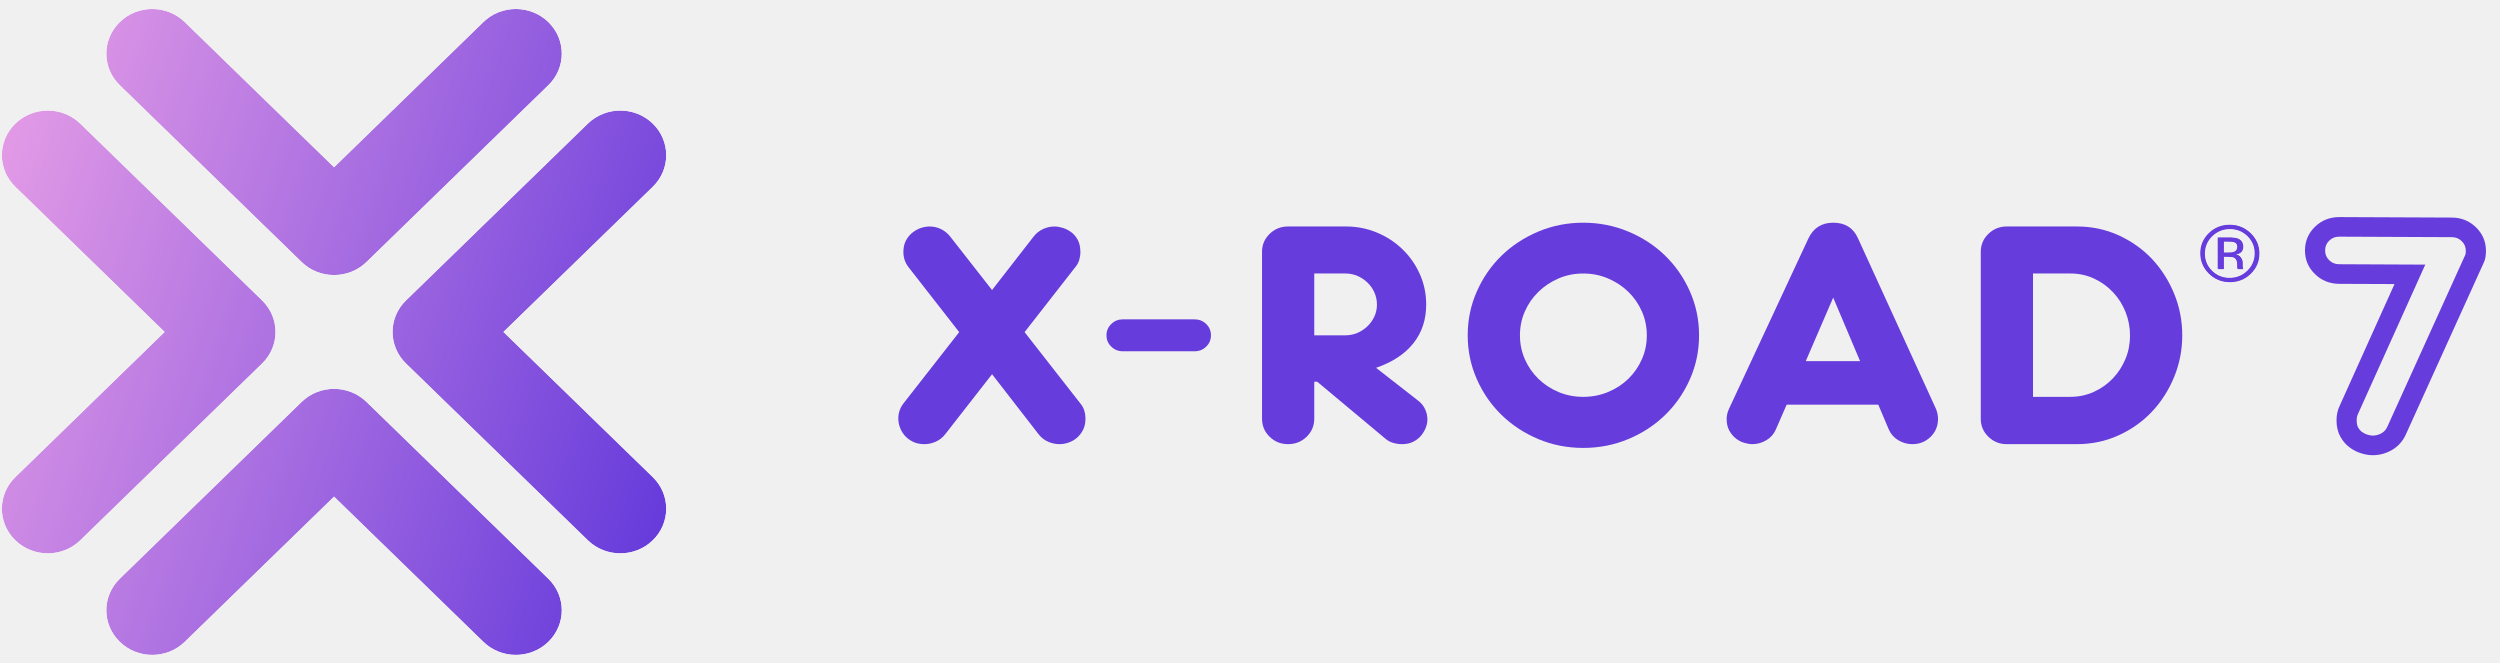
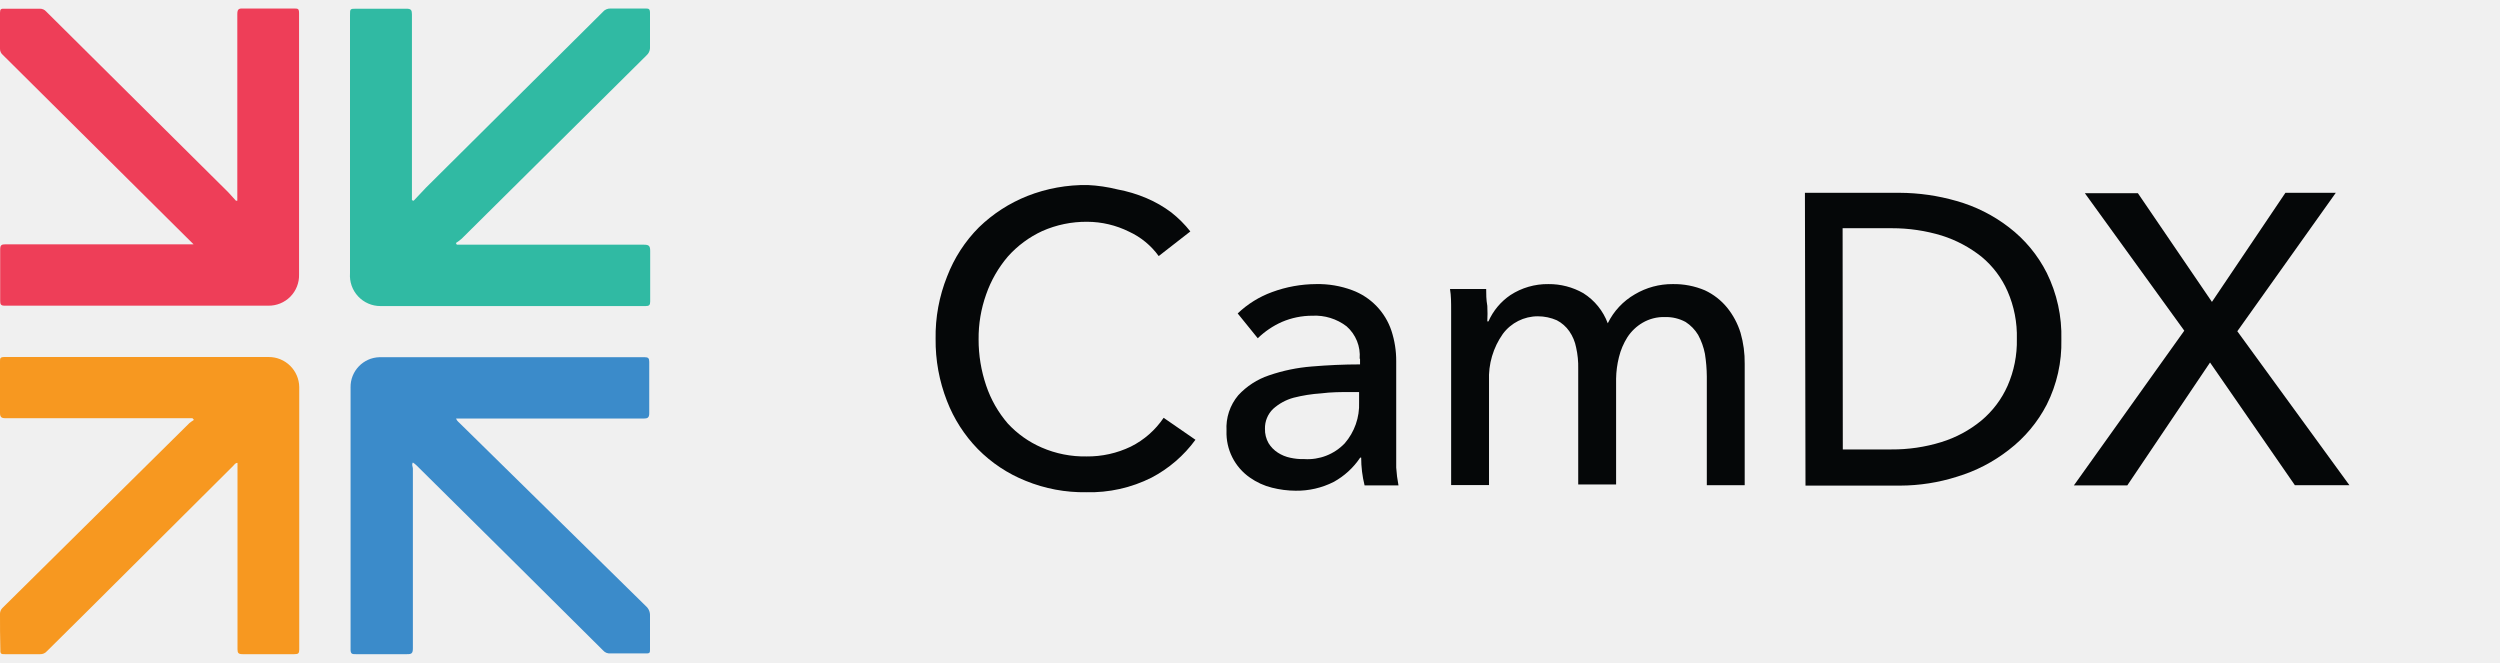
- <svg xmlns="http://www.w3.org/2000/svg" width="132" height="35" viewBox="0 0 132 35" fill="none">
-   <path fill-rule="evenodd" clip-rule="evenodd" d="M118.04 12.818C117.964 12.777 117.843 12.757 117.677 12.757H117.421V13.355H117.692C117.819 13.355 117.914 13.343 117.977 13.318C118.094 13.273 118.153 13.187 118.153 13.06C118.153 12.94 118.115 12.859 118.04 12.818ZM117.717 12.558C117.927 12.558 118.082 12.578 118.18 12.617C118.356 12.688 118.444 12.828 118.444 13.036C118.444 13.184 118.388 13.292 118.278 13.362C118.219 13.399 118.137 13.426 118.032 13.442C118.165 13.463 118.262 13.516 118.324 13.604C118.385 13.691 118.416 13.777 118.416 13.86V13.981C118.416 14.019 118.418 14.06 118.421 14.104C118.424 14.147 118.428 14.176 118.435 14.189L118.446 14.21H118.165C118.164 14.205 118.163 14.199 118.161 14.194C118.16 14.188 118.158 14.182 118.157 14.175L118.151 14.122V13.991C118.151 13.8 118.097 13.675 117.99 13.614C117.927 13.578 117.816 13.56 117.657 13.56H117.421V14.21H117.122V12.558H117.717ZM116.805 12.474C116.547 12.727 116.418 13.032 116.418 13.39C116.418 13.751 116.546 14.058 116.803 14.312C117.062 14.567 117.376 14.693 117.746 14.693C118.115 14.693 118.43 14.567 118.688 14.312C118.947 14.058 119.076 13.751 119.076 13.39C119.076 13.032 118.947 12.727 118.688 12.474C118.428 12.22 118.114 12.093 117.746 12.093C117.379 12.093 117.066 12.22 116.805 12.474ZM118.842 14.456C118.54 14.751 118.175 14.898 117.746 14.898C117.317 14.898 116.952 14.751 116.652 14.456C116.352 14.162 116.202 13.806 116.202 13.388C116.202 12.974 116.354 12.62 116.656 12.326C116.957 12.034 117.32 11.887 117.746 11.887C118.175 11.887 118.54 12.034 118.842 12.326C119.144 12.619 119.296 12.973 119.296 13.388C119.296 13.805 119.144 14.161 118.842 14.456Z" fill="#663CDC" />
-   <path fill-rule="evenodd" clip-rule="evenodd" d="M47.967 14.103C47.788 13.868 47.699 13.602 47.699 13.306C47.699 13.072 47.743 12.87 47.833 12.702C47.922 12.533 48.038 12.392 48.18 12.28C48.322 12.168 48.471 12.086 48.629 12.035C48.786 11.984 48.939 11.959 49.086 11.959C49.296 11.959 49.496 12.004 49.685 12.096C49.873 12.188 50.038 12.321 50.174 12.495L52.38 15.314L54.571 12.495C54.707 12.321 54.873 12.188 55.068 12.096C55.262 12.004 55.464 11.959 55.674 11.959C55.8 11.959 55.942 11.981 56.1 12.027C56.257 12.073 56.407 12.147 56.549 12.25C56.691 12.351 56.809 12.489 56.904 12.663C56.998 12.837 57.045 13.052 57.045 13.306C57.045 13.45 57.024 13.59 56.983 13.728C56.94 13.866 56.873 13.991 56.778 14.103L54.098 17.536L57.045 21.305C57.14 21.418 57.208 21.544 57.25 21.681C57.293 21.819 57.313 21.959 57.313 22.102C57.313 22.328 57.271 22.524 57.187 22.692C57.103 22.861 56.995 23.002 56.864 23.114C56.733 23.227 56.586 23.31 56.423 23.367C56.26 23.423 56.1 23.451 55.942 23.451C55.731 23.451 55.53 23.407 55.335 23.32C55.141 23.234 54.976 23.104 54.839 22.93L52.38 19.758L49.905 22.93C49.769 23.104 49.603 23.234 49.409 23.32C49.215 23.407 49.013 23.451 48.803 23.451C48.571 23.451 48.369 23.407 48.195 23.32C48.022 23.234 47.88 23.126 47.77 22.999C47.659 22.871 47.576 22.728 47.517 22.57C47.46 22.412 47.431 22.256 47.431 22.102C47.431 21.806 47.52 21.541 47.699 21.305L50.646 17.536L47.967 14.103Z" fill="#663CDC" />
-   <path fill-rule="evenodd" clip-rule="evenodd" d="M59.289 18.548C59.048 18.548 58.843 18.466 58.675 18.302C58.507 18.139 58.423 17.94 58.423 17.704C58.423 17.47 58.507 17.271 58.675 17.107C58.843 16.944 59.048 16.862 59.289 16.862H63.071C63.314 16.862 63.519 16.944 63.687 17.107C63.855 17.271 63.939 17.47 63.939 17.704C63.939 17.94 63.855 18.139 63.687 18.302C63.519 18.466 63.314 18.548 63.071 18.548H59.289Z" fill="#663CDC" />
-   <path fill-rule="evenodd" clip-rule="evenodd" d="M69.393 14.44V17.705H71.032C71.263 17.705 71.478 17.661 71.679 17.575C71.878 17.488 72.054 17.37 72.206 17.222C72.359 17.074 72.48 16.902 72.569 16.709C72.658 16.515 72.703 16.305 72.703 16.081C72.703 15.856 72.658 15.643 72.569 15.444C72.48 15.245 72.359 15.071 72.206 14.924C72.054 14.776 71.878 14.658 71.679 14.572C71.478 14.484 71.263 14.44 71.032 14.44H69.393ZM74.894 21.167C75.051 21.29 75.169 21.438 75.248 21.612C75.327 21.786 75.367 21.965 75.367 22.149C75.367 22.291 75.338 22.437 75.28 22.585C75.222 22.734 75.138 22.874 75.028 23.007C74.918 23.139 74.778 23.246 74.61 23.328C74.442 23.41 74.248 23.451 74.027 23.451C73.87 23.451 73.712 23.428 73.554 23.382C73.397 23.336 73.254 23.257 73.129 23.145L69.551 20.157H69.393V22.103C69.393 22.481 69.259 22.799 68.991 23.06C68.723 23.321 68.395 23.451 68.006 23.451C67.628 23.451 67.305 23.321 67.037 23.06C66.769 22.799 66.635 22.481 66.635 22.103V13.292C66.635 12.924 66.769 12.61 67.037 12.349C67.305 12.088 67.628 11.958 68.006 11.958H71.064C71.642 11.958 72.188 12.065 72.703 12.28C73.217 12.494 73.67 12.791 74.058 13.169C74.447 13.547 74.752 13.986 74.973 14.486C75.194 14.987 75.303 15.519 75.303 16.081C75.303 16.877 75.078 17.559 74.626 18.125C74.174 18.693 73.517 19.125 72.656 19.421L74.894 21.167Z" fill="#663CDC" />
-   <path fill-rule="evenodd" clip-rule="evenodd" d="M80.513 18.969C80.687 19.363 80.925 19.707 81.23 20.004C81.535 20.3 81.889 20.532 82.294 20.701C82.698 20.869 83.132 20.954 83.594 20.954C84.057 20.954 84.493 20.869 84.902 20.701C85.312 20.532 85.669 20.3 85.975 20.004C86.278 19.707 86.518 19.363 86.691 18.969C86.865 18.576 86.952 18.155 86.952 17.704C86.952 17.256 86.865 16.833 86.691 16.441C86.518 16.048 86.278 15.703 85.975 15.407C85.669 15.11 85.312 14.875 84.902 14.701C84.493 14.527 84.057 14.441 83.594 14.441C83.132 14.441 82.698 14.527 82.294 14.701C81.889 14.875 81.535 15.11 81.23 15.407C80.925 15.703 80.687 16.048 80.513 16.441C80.34 16.833 80.253 17.256 80.253 17.704C80.253 18.155 80.34 18.576 80.513 18.969ZM81.222 23.183C80.482 22.871 79.835 22.447 79.283 21.911C78.731 21.374 78.296 20.744 77.976 20.019C77.655 19.294 77.495 18.522 77.495 17.704C77.495 16.887 77.655 16.116 77.976 15.391C78.296 14.665 78.731 14.035 79.283 13.498C79.835 12.962 80.482 12.539 81.222 12.227C81.963 11.915 82.754 11.759 83.594 11.759C84.435 11.759 85.228 11.915 85.975 12.227C86.721 12.539 87.37 12.962 87.92 13.498C88.472 14.035 88.908 14.665 89.229 15.391C89.55 16.116 89.71 16.887 89.71 17.704C89.71 18.522 89.55 19.294 89.229 20.019C88.908 20.744 88.472 21.374 87.92 21.911C87.37 22.447 86.721 22.871 85.975 23.183C85.228 23.495 84.435 23.65 83.594 23.65C82.754 23.65 81.963 23.495 81.222 23.183Z" fill="#663CDC" />
-   <path fill-rule="evenodd" clip-rule="evenodd" d="M95.344 19.068H98.212L96.793 15.713L95.344 19.068ZM99.174 21.367H94.335L93.768 22.67C93.663 22.914 93.495 23.107 93.263 23.244C93.032 23.382 92.785 23.451 92.522 23.451C92.397 23.451 92.254 23.428 92.097 23.382C91.939 23.336 91.792 23.259 91.656 23.152C91.519 23.045 91.404 22.907 91.309 22.739C91.215 22.57 91.167 22.362 91.167 22.118C91.167 21.944 91.209 21.766 91.293 21.582L95.486 12.586C95.749 12.035 96.185 11.759 96.793 11.759C97.424 11.759 97.861 12.035 98.103 12.586L102.216 21.582C102.289 21.755 102.327 21.934 102.327 22.117C102.327 22.496 102.194 22.812 101.932 23.068C101.669 23.324 101.349 23.451 100.971 23.451C100.708 23.451 100.461 23.382 100.229 23.244C99.999 23.107 99.831 22.914 99.726 22.67L99.174 21.367Z" fill="#663CDC" />
-   <path fill-rule="evenodd" clip-rule="evenodd" d="M107.343 14.44V20.953H109.313C109.754 20.953 110.166 20.867 110.55 20.693C110.934 20.519 111.267 20.284 111.551 19.988C111.834 19.692 112.058 19.35 112.221 18.961C112.384 18.573 112.465 18.16 112.465 17.72C112.465 17.281 112.386 16.865 112.228 16.471C112.071 16.078 111.851 15.73 111.567 15.429C111.283 15.128 110.95 14.887 110.566 14.709C110.182 14.53 109.765 14.44 109.313 14.44H107.343ZM104.986 23.06C104.719 22.799 104.585 22.485 104.585 22.118V13.292C104.585 12.924 104.719 12.61 104.986 12.349C105.255 12.088 105.577 11.958 105.956 11.958H109.659C110.448 11.958 111.183 12.114 111.866 12.425C112.549 12.738 113.138 13.156 113.632 13.681C114.125 14.209 114.514 14.819 114.798 15.513C115.082 16.208 115.223 16.939 115.223 17.705C115.223 18.471 115.082 19.201 114.798 19.896C114.514 20.59 114.125 21.201 113.632 21.727C113.138 22.254 112.549 22.672 111.866 22.984C111.183 23.295 110.448 23.451 109.659 23.451H105.956C105.577 23.451 105.255 23.321 104.986 23.06Z" fill="#663CDC" />
-   <path fill-rule="evenodd" clip-rule="evenodd" d="M118.012 12.797C117.937 12.757 117.816 12.736 117.65 12.736H117.394V13.334H117.665C117.792 13.334 117.887 13.322 117.95 13.298C118.067 13.253 118.126 13.166 118.126 13.039C118.126 12.919 118.088 12.839 118.012 12.797ZM117.689 12.537C117.9 12.537 118.054 12.557 118.153 12.597C118.329 12.668 118.416 12.808 118.416 13.015C118.416 13.163 118.361 13.272 118.251 13.341C118.192 13.378 118.11 13.405 118.005 13.421C118.138 13.442 118.235 13.496 118.296 13.583C118.358 13.67 118.389 13.755 118.389 13.839V13.96C118.389 13.998 118.39 14.039 118.393 14.083C118.396 14.126 118.401 14.155 118.408 14.168L118.418 14.189H118.138C118.137 14.184 118.135 14.178 118.134 14.173C118.132 14.167 118.131 14.161 118.129 14.154L118.123 14.101V13.97C118.123 13.78 118.07 13.654 117.963 13.593C117.9 13.557 117.789 13.539 117.63 13.539H117.394V14.189H117.095V12.537H117.689ZM116.779 12.453C116.52 12.707 116.391 13.011 116.391 13.37C116.391 13.73 116.52 14.037 116.776 14.291C117.035 14.545 117.349 14.672 117.719 14.672C118.088 14.672 118.402 14.545 118.661 14.291C118.919 14.037 119.048 13.73 119.048 13.37C119.048 13.011 118.919 12.707 118.661 12.453C118.401 12.199 118.087 12.072 117.719 12.072C117.352 12.072 117.039 12.199 116.779 12.453ZM118.814 14.435C118.513 14.73 118.147 14.877 117.719 14.877C117.29 14.877 116.925 14.73 116.625 14.435C116.326 14.141 116.176 13.785 116.176 13.367C116.176 12.953 116.327 12.6 116.629 12.305C116.93 12.014 117.293 11.867 117.719 11.867C118.147 11.867 118.513 12.014 118.814 12.305C119.117 12.598 119.268 12.952 119.268 13.367C119.268 13.784 119.117 14.14 118.814 14.435Z" fill="#663CDC" />
-   <path fill-rule="evenodd" clip-rule="evenodd" d="M129.449 12.522C129.666 12.523 129.835 12.591 129.981 12.734C130.128 12.879 130.196 13.043 130.195 13.253C130.195 13.309 130.191 13.363 130.184 13.411C130.183 13.415 130.179 13.438 130.149 13.496L126.053 22.528C125.98 22.686 125.883 22.797 125.745 22.874C125.599 22.958 125.447 22.998 125.273 23C125.2 22.999 125.104 22.983 124.998 22.951C124.899 22.922 124.804 22.873 124.712 22.806C124.633 22.749 124.565 22.669 124.508 22.566C124.457 22.474 124.432 22.348 124.433 22.191C124.433 22.061 124.454 21.955 124.501 21.859L128.054 13.972L123.513 13.951C123.296 13.951 123.126 13.883 122.98 13.739C122.834 13.596 122.766 13.431 122.767 13.22C122.768 13.01 122.837 12.846 122.986 12.703C123.133 12.561 123.301 12.496 123.515 12.496L129.449 12.522ZM130.737 12.007C130.388 11.664 129.956 11.49 129.454 11.488L123.515 11.462C123.016 11.462 122.585 11.632 122.236 11.969C121.885 12.307 121.705 12.727 121.703 13.216C121.701 13.706 121.876 14.127 122.225 14.467C122.572 14.809 123.004 14.983 123.508 14.987L126.43 14.999L123.533 21.43C123.425 21.651 123.37 21.906 123.368 22.187C123.367 22.519 123.435 22.812 123.571 23.057C123.702 23.293 123.871 23.488 124.075 23.635C124.265 23.773 124.471 23.876 124.688 23.94C124.894 24.002 125.089 24.034 125.268 24.035H125.277C125.632 24.035 125.971 23.945 126.282 23.768C126.611 23.58 126.861 23.305 127.025 22.948L131.109 13.942C131.175 13.813 131.217 13.685 131.236 13.562C131.251 13.466 131.258 13.365 131.259 13.258C131.261 12.769 131.086 12.349 130.737 12.007Z" fill="#663CDC" />
-   <mask id="mask0" mask-type="alpha" maskUnits="userSpaceOnUse" x="0" y="0" width="36" height="35">
-     <path fill-rule="evenodd" clip-rule="evenodd" d="M25.522 1.165L17.638 8.831L9.754 1.165C8.807 0.245 7.272 0.245 6.325 1.165C5.378 2.087 5.378 3.579 6.325 4.5L15.92 13.829L15.923 13.832C16.396 14.293 17.017 14.523 17.637 14.523C18.258 14.523 18.879 14.293 19.352 13.832L28.952 4.5C29.898 3.579 29.898 2.087 28.952 1.165C28.478 0.705 27.857 0.475 27.236 0.475C26.616 0.475 25.995 0.705 25.522 1.165ZM31.038 6.527L21.442 15.858C21.441 15.858 21.439 15.859 21.438 15.86C20.491 16.781 20.491 18.273 21.438 19.194L31.038 28.527C31.511 28.987 32.132 29.217 32.752 29.217C33.373 29.217 33.993 28.987 34.467 28.527C35.413 27.605 35.413 26.113 34.467 25.192L26.582 17.527L34.467 9.862C35.413 8.942 35.413 7.449 34.467 6.527C33.993 6.068 33.373 5.837 32.752 5.837C32.132 5.837 31.511 6.068 31.038 6.527ZM0.809 6.528C-0.138 7.449 -0.138 8.942 0.809 9.862L8.693 17.527L0.809 25.193C-0.138 26.113 -0.138 27.606 0.809 28.527C1.282 28.987 1.903 29.217 2.523 29.217C3.144 29.217 3.765 28.987 4.238 28.527L13.835 19.197C13.835 19.197 13.836 19.195 13.837 19.195C14.784 18.274 14.784 16.782 13.837 15.86L4.238 6.528C3.765 6.068 3.144 5.838 2.524 5.838C1.903 5.838 1.283 6.068 0.809 6.528ZM15.924 21.223L6.325 30.555C5.378 31.476 5.378 32.968 6.325 33.889C6.798 34.349 7.419 34.579 8.039 34.579C8.66 34.579 9.28 34.349 9.754 33.889L17.638 26.223L25.522 33.889C25.995 34.349 26.616 34.579 27.236 34.579C27.858 34.579 28.477 34.349 28.951 33.889C29.898 32.968 29.898 31.476 28.951 30.555L19.355 21.225C19.354 21.224 19.354 21.224 19.352 21.223C18.879 20.762 18.259 20.532 17.638 20.532C17.017 20.532 16.397 20.762 15.924 21.223Z" fill="white" />
-   </mask>
-   <g mask="url(#mask0)">
-     <path fill-rule="evenodd" clip-rule="evenodd" d="M25.522 1.165L17.638 8.831L9.754 1.165C8.807 0.245 7.272 0.245 6.325 1.165C5.378 2.087 5.378 3.579 6.325 4.5L15.92 13.829L15.923 13.832C16.396 14.293 17.017 14.523 17.637 14.523C18.258 14.523 18.879 14.293 19.352 13.832L28.952 4.5C29.898 3.579 29.898 2.087 28.952 1.165C28.478 0.705 27.857 0.475 27.236 0.475C26.616 0.475 25.995 0.705 25.522 1.165ZM31.038 6.527L21.442 15.858C21.441 15.858 21.439 15.859 21.438 15.86C20.491 16.781 20.491 18.273 21.438 19.194L31.038 28.527C31.511 28.987 32.132 29.217 32.752 29.217C33.373 29.217 33.993 28.987 34.467 28.527C35.413 27.605 35.413 26.113 34.467 25.192L26.582 17.527L34.467 9.862C35.413 8.942 35.413 7.449 34.467 6.527C33.993 6.068 33.373 5.837 32.752 5.837C32.132 5.837 31.511 6.068 31.038 6.527ZM0.809 6.528C-0.138 7.449 -0.138 8.942 0.809 9.862L8.693 17.527L0.809 25.193C-0.138 26.113 -0.138 27.606 0.809 28.527C1.282 28.987 1.903 29.217 2.523 29.217C3.144 29.217 3.765 28.987 4.238 28.527L13.835 19.197C13.835 19.197 13.836 19.195 13.837 19.195C14.784 18.274 14.784 16.782 13.837 15.86L4.238 6.528C3.765 6.068 3.144 5.838 2.524 5.838C1.903 5.838 1.283 6.068 0.809 6.528ZM15.924 21.223L6.325 30.555C5.378 31.476 5.378 32.968 6.325 33.889C6.798 34.349 7.419 34.579 8.039 34.579C8.66 34.579 9.28 34.349 9.754 33.889L17.638 26.223L25.522 33.889C25.995 34.349 26.616 34.579 27.236 34.579C27.858 34.579 28.477 34.349 28.951 33.889C29.898 32.968 29.898 31.476 28.951 30.555L19.355 21.225C19.354 21.224 19.354 21.224 19.352 21.223C18.879 20.762 18.259 20.532 17.638 20.532C17.017 20.532 16.397 20.762 15.924 21.223Z" fill="url(#paint0_linear)" />
-   </g>
+ <svg xmlns="http://www.w3.org/2000/svg" id="Layer_1" data-name="Layer 1" viewBox="0 0 132 35">
  <defs>
-     <linearGradient id="paint0_linear" x1="-7.269" y1="29.866" x2="30.122" y2="42.361" gradientUnits="userSpaceOnUse">
-       <stop stop-color="#E29AE6" />
-       <stop offset="1" stop-color="#663BDB" />
-     </linearGradient>
+     <style>.cls-1{fill:#050708;}.cls-2{fill:#30baa3;}.cls-3{fill:#f79820;}.cls-4{fill:#ee3e58;}.cls-5{fill:#3b8bca;}</style>
  </defs>
+   <path class="cls-1" d="M63.12,23.22a6.76,6.76,0,0,1-2.32,2,7.26,7.26,0,0,1-3.45.77,8.11,8.11,0,0,1-3.19-.6,7.42,7.42,0,0,1-2.53-1.68A7.5,7.5,0,0,1,50,21.17a8.75,8.75,0,0,1-.6-3.28,8.48,8.48,0,0,1,.61-3.3A7.45,7.45,0,0,1,51.69,12a7.83,7.83,0,0,1,2.55-1.65,8.36,8.36,0,0,1,3.2-.58A8.09,8.09,0,0,1,59,10a7.3,7.3,0,0,1,1.53.46,6.2,6.2,0,0,1,1.32.76,6,6,0,0,1,1,1l-1.67,1.3a4,4,0,0,0-1.57-1.29,5,5,0,0,0-2.2-.52,5.73,5.73,0,0,0-2.38.49,5.55,5.55,0,0,0-1.81,1.34,6.23,6.23,0,0,0-1.15,2,6.88,6.88,0,0,0-.4,2.38,7.52,7.52,0,0,0,.4,2.44,6,6,0,0,0,1.14,2A5.31,5.31,0,0,0,55,23.63a5.67,5.67,0,0,0,2.37.47,5.26,5.26,0,0,0,2.34-.52,4.53,4.53,0,0,0,1.73-1.52Z" />
+   <path class="cls-1" d="M71.79,18.94a2.05,2.05,0,0,0-.69-1.71,2.74,2.74,0,0,0-1.81-.56,4.07,4.07,0,0,0-1.61.33,4.38,4.38,0,0,0-1.27.86l-1.06-1.31a5.21,5.21,0,0,1,1.82-1.13A6.8,6.8,0,0,1,69.49,15a5.13,5.13,0,0,1,1.9.32,3.44,3.44,0,0,1,2.08,2.15,5.08,5.08,0,0,1,.25,1.59v4.52c0,.35,0,.72,0,1.11a7.32,7.32,0,0,0,.12.94H72.05a6.1,6.1,0,0,1-.18-1.47h-.05a4,4,0,0,1-1.41,1.29,4.31,4.31,0,0,1-2,.46,5.22,5.22,0,0,1-1.25-.16A3.45,3.45,0,0,1,66,25.22a2.88,2.88,0,0,1-1.24-2.48,2.66,2.66,0,0,1,.62-1.87A3.89,3.89,0,0,1,67,19.82a9.17,9.17,0,0,1,2.27-.47c.83-.07,1.69-.11,2.54-.11v-.3ZM71.3,20.7c-.5,0-1,0-1.55.07A8,8,0,0,0,68.3,21a2.66,2.66,0,0,0-1.08.59,1.41,1.41,0,0,0-.43,1.05,1.46,1.46,0,0,0,.19.76,1.56,1.56,0,0,0,.49.5,1.92,1.92,0,0,0,.66.27,3,3,0,0,0,.74.07A2.71,2.71,0,0,0,71,23.41a3.12,3.12,0,0,0,.76-2.17V20.7Z" />
+   <path class="cls-1" d="M79.75,15.58a3.59,3.59,0,0,1,2-.58,3.65,3.65,0,0,1,1.85.48,3.19,3.19,0,0,1,1.29,1.59,3.58,3.58,0,0,1,1.43-1.53,3.86,3.86,0,0,1,2-.54,4.16,4.16,0,0,1,1.7.33,3.34,3.34,0,0,1,1.17.91,4,4,0,0,1,.71,1.33,5.64,5.64,0,0,1,.22,1.64v6.41h-2V19.88a8,8,0,0,0-.1-1.2,3.47,3.47,0,0,0-.36-1A2.1,2.1,0,0,0,89,17a2.17,2.17,0,0,0-1.09-.26,2.21,2.21,0,0,0-1.18.3,2.42,2.42,0,0,0-.8.76,3.53,3.53,0,0,0-.45,1.06A4.94,4.94,0,0,0,85.33,20v5.58h-2V19.47a4.63,4.63,0,0,0-.11-1.12,2.25,2.25,0,0,0-.36-.86,1.84,1.84,0,0,0-.66-.58,2.5,2.5,0,0,0-1-.21,2.3,2.3,0,0,0-1.85.93,4,4,0,0,0-.73,2.48v5.5h-2V17.5c0-.27,0-.63,0-1.08s0-.81-.06-1.16h1.91c0,.26,0,.56.06.89a7.75,7.75,0,0,1,0,.82h.06A3.28,3.28,0,0,1,79.75,15.58Z" />
+   <path class="cls-1" d="M95.3,10.18h5a11,11,0,0,1,3,.43A8.14,8.14,0,0,1,106.07,12a7,7,0,0,1,2,2.41,7.5,7.5,0,0,1,.77,3.52,7.26,7.26,0,0,1-.77,3.43,7.13,7.13,0,0,1-2,2.39,8.32,8.32,0,0,1-2.74,1.42,10,10,0,0,1-3,.47h-5Zm2,13.55h2.57a8.7,8.7,0,0,0,2.64-.39,6.2,6.2,0,0,0,2.1-1.13A5.08,5.08,0,0,0,106,20.37a5.83,5.83,0,0,0,.49-2.47,5.9,5.9,0,0,0-.49-2.52,4.93,4.93,0,0,0-1.37-1.82,6.55,6.55,0,0,0-2.1-1.12,9,9,0,0,0-2.64-.39H97.29Z" />
+   <path class="cls-1" d="M116.79,15.94l3.88-5.76h2.66l-5.2,7.31,5.92,8.13h-2.88l-4.48-6.48-4.37,6.49H109.5l5.83-8.17-5.25-7.26h2.8Z" />
+   <path class="cls-2" d="M21.84,10.6c.22-.22.42-.46.64-.68L31.82.64a.51.51,0,0,1,.43-.19c.61,0,1.21,0,1.82,0,.17,0,.25,0,.25.23,0,.63,0,1.25,0,1.87a.53.53,0,0,1-.18.37l-9.77,9.69a2.32,2.32,0,0,1-.3.22.41.41,0,0,1,.05.09H34c.26,0,.33.06.33.33,0,.89,0,1.78,0,2.67,0,.19-.06.24-.24.24h-14a1.61,1.61,0,0,1-1.61-1.73V.8c0-.34,0-.34.35-.34.88,0,1.75,0,2.63,0,.24,0,.29.07.29.3q0,4.74,0,9.5v.31Z" />
+   <path class="cls-3" d="M10.16,22.08H.3C.06,22.09,0,22,0,21.8c0-.9,0-1.8,0-2.7,0-.18,0-.25.24-.25q7,0,13.94,0a1.61,1.61,0,0,1,1.62,1.59v.05c0,4.6,0,9.21,0,13.8,0,.21-.05.25-.26.25H12.81c-.22,0-.27-.06-.27-.26q0-4.77,0-9.53v-.31c-.12,0-.17.1-.23.16L4.58,32.3,2.47,34.39a.44.44,0,0,1-.35.15H.25c-.16,0-.24,0-.23-.21C0,33.69,0,33,0,32.4a.43.43,0,0,1,.13-.3L10,22.34a2.49,2.49,0,0,1,.24-.17A.57.57,0,0,1,10.16,22.08Z" />
+   <path class="cls-4" d="M10.24,12.92,8.86,11.55.15,2.9A.41.41,0,0,1,0,2.57c0-.63,0-1.26,0-1.9C0,.48.06.45.23.46H2.1a.43.43,0,0,1,.34.15l9.61,9.54.41.45.07,0V.75c0-.26.07-.31.3-.3.9,0,1.8,0,2.7,0,.19,0,.26,0,.26.24q0,6.9,0,13.8a1.6,1.6,0,0,1-1.63,1.65H.25c-.22,0-.24-.08-.24-.27,0-.9,0-1.8,0-2.7,0-.23.07-.27.28-.27h10Z" />
+   <path class="cls-5" d="M21.8,24.42c-.08.12,0,.22,0,.32v9.48c0,.26-.05.33-.32.32H18.79c-.19,0-.28,0-.28-.25q0-6.93,0-13.83a1.57,1.57,0,0,1,1.53-1.6h14c.19,0,.24.06.24.25,0,.9,0,1.8,0,2.7,0,.24-.08.29-.3.29h-9.9c.05.14.16.2.24.29L34.1,32a.63.63,0,0,1,.22.51c0,.6,0,1.18,0,1.77,0,.17,0,.23-.22.22H32.23a.45.45,0,0,1-.38-.15l-4.63-4.6L22,24.58A1.29,1.29,0,0,0,21.8,24.42Z" />
</svg>
